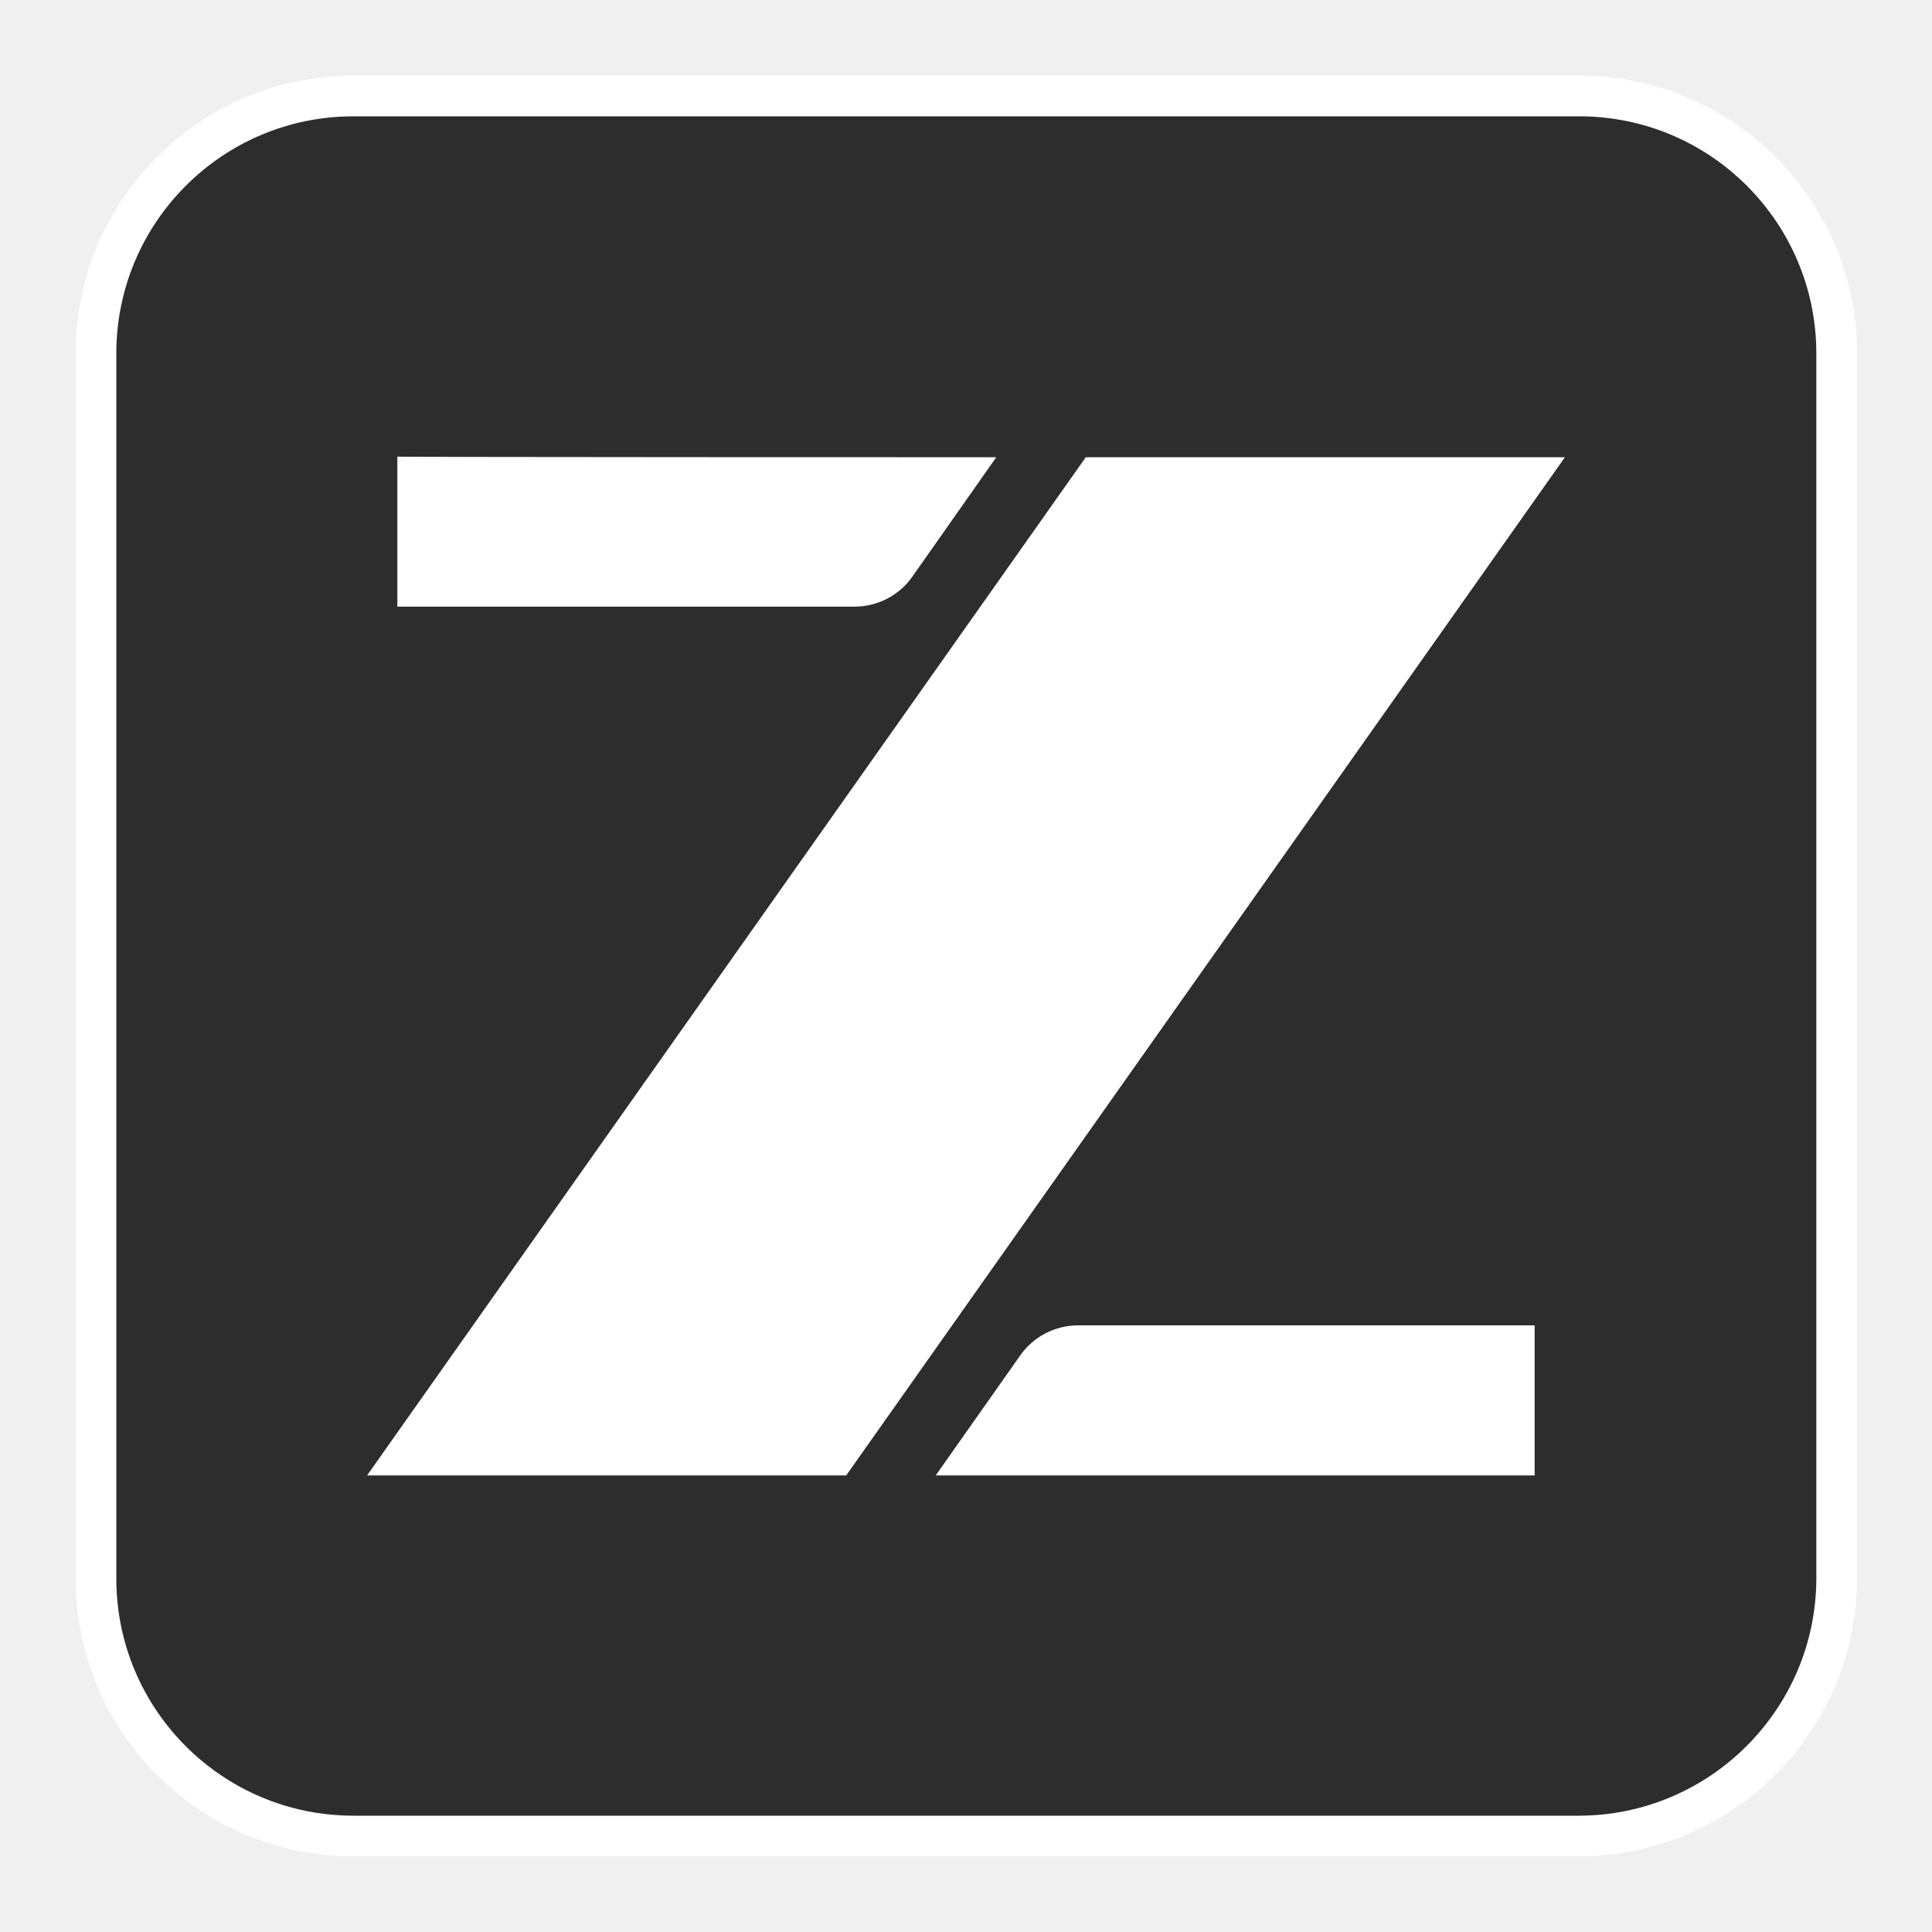
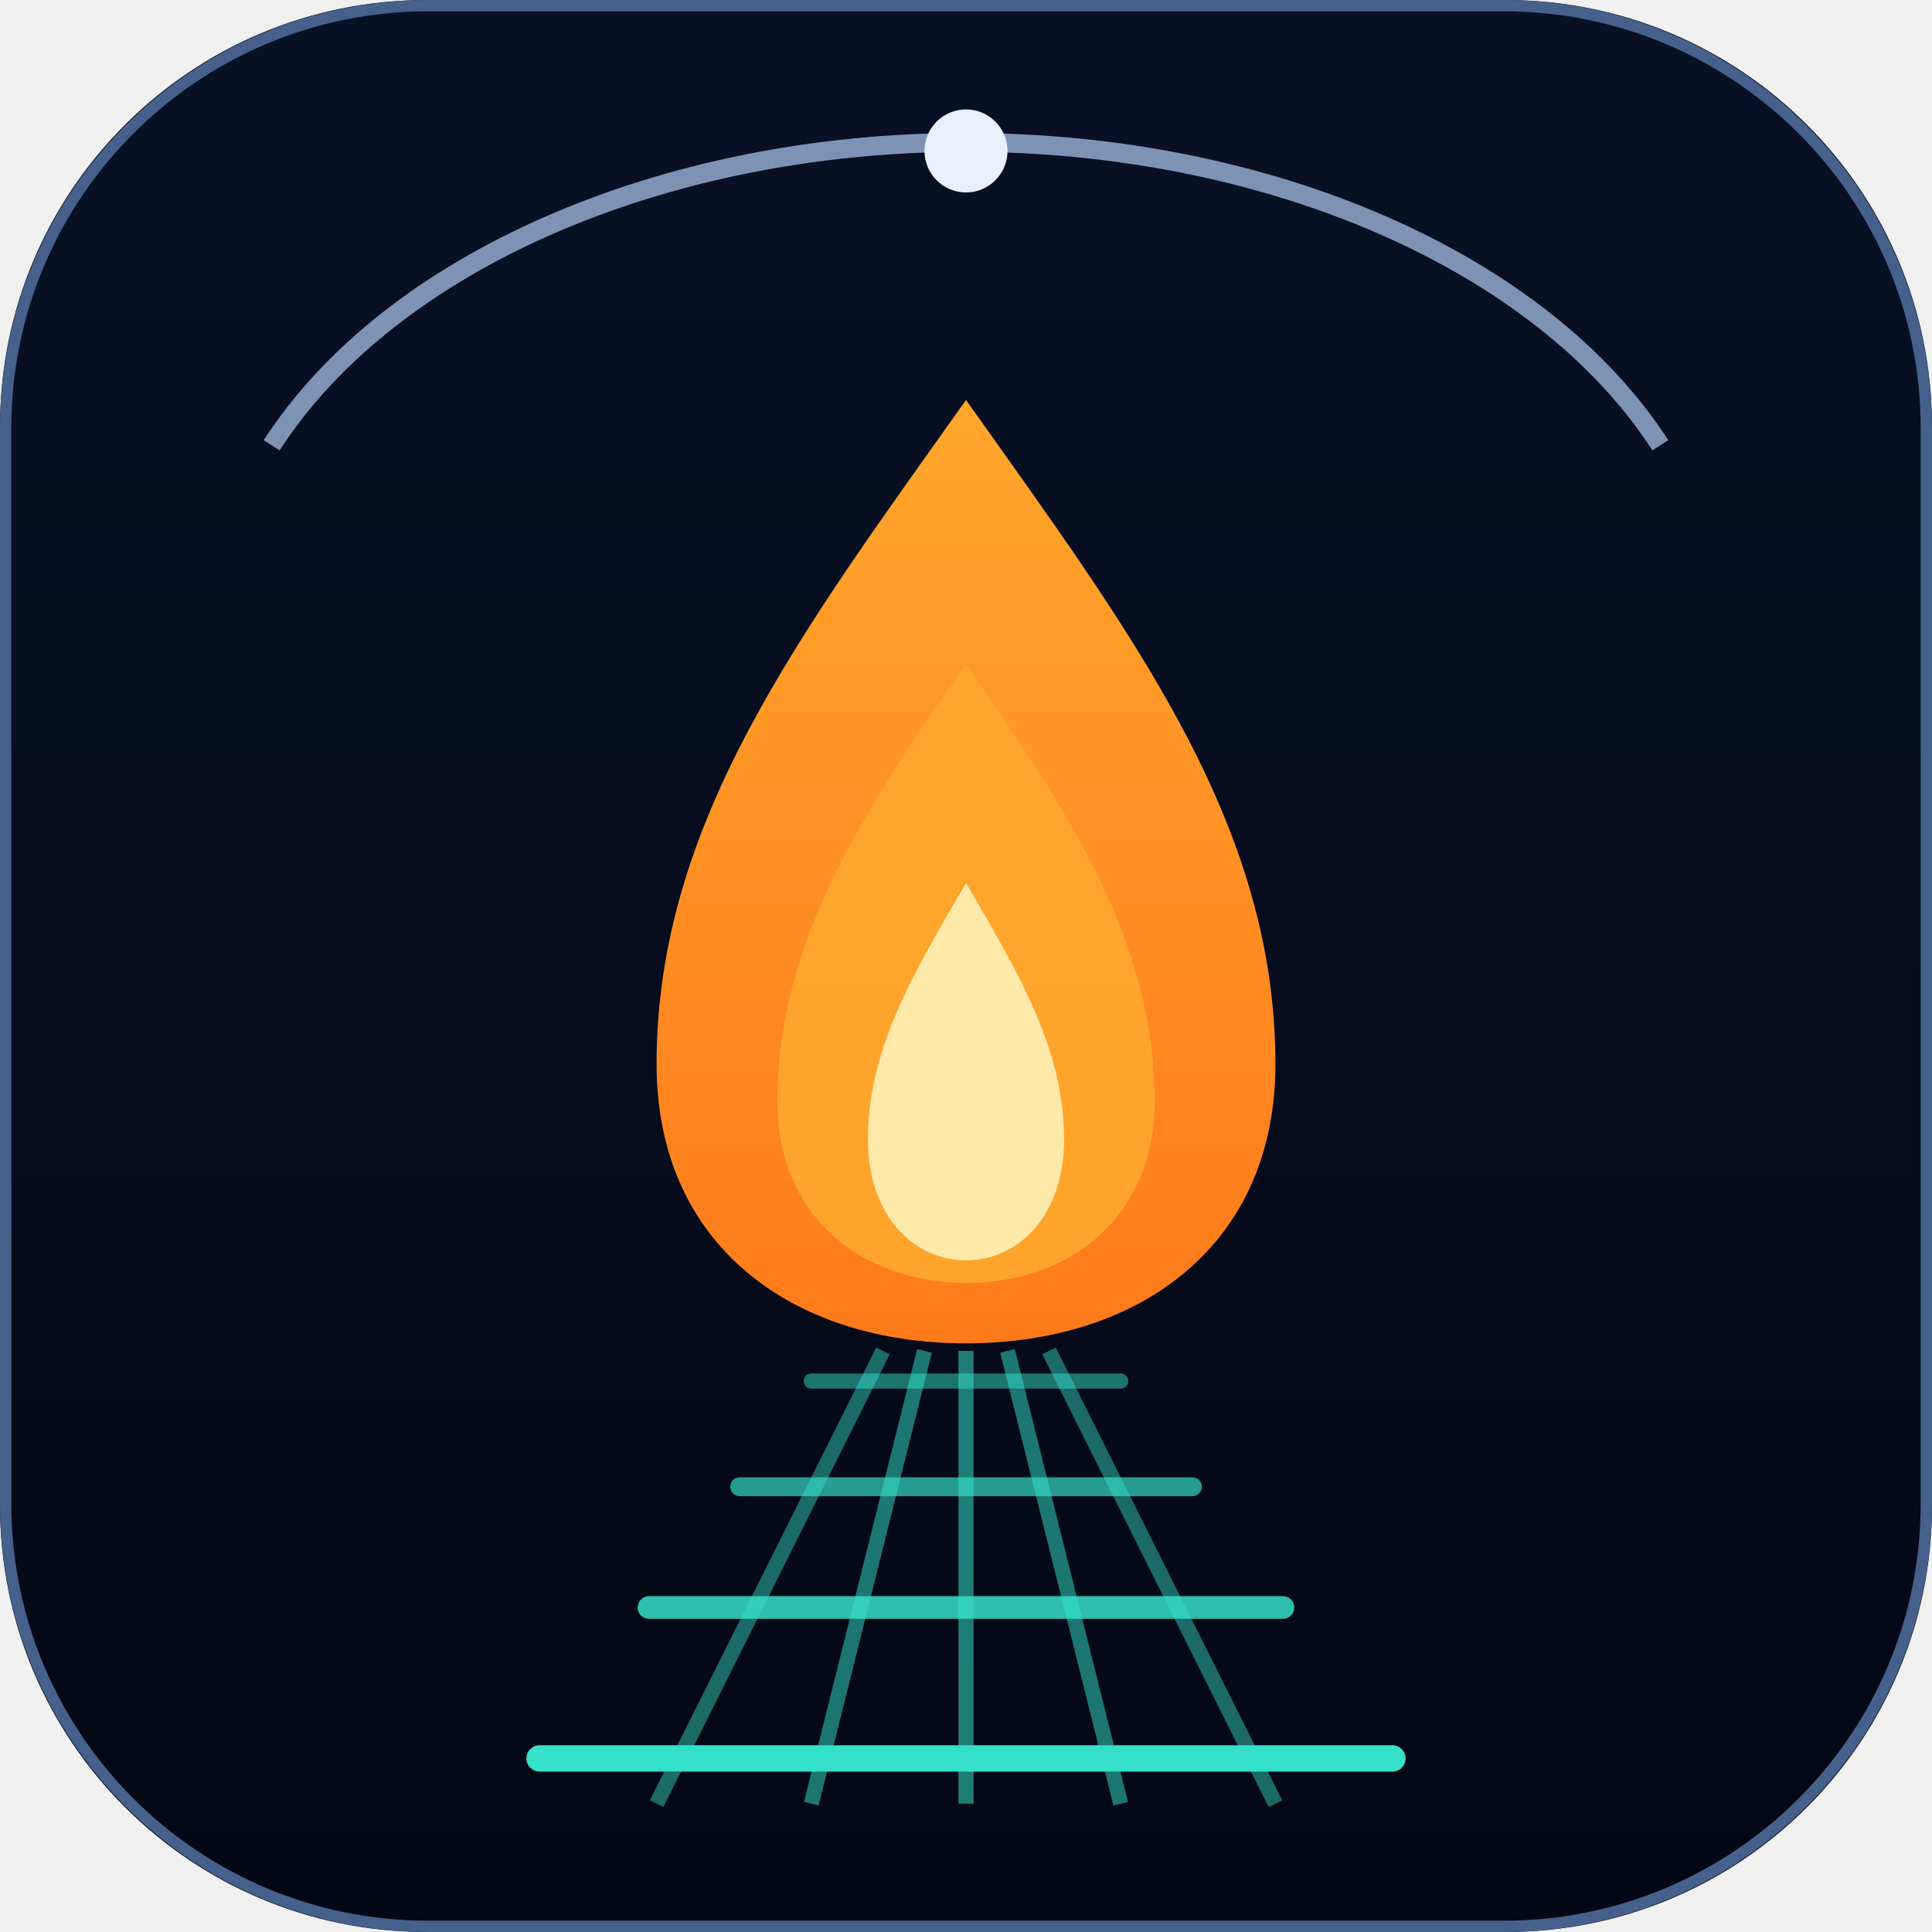
- <svg xmlns="http://www.w3.org/2000/svg" version="1.1" x="0px" y="0px" viewBox="0 0 30 30" style="enable-background:new 0 0 30 30;" xml:space="preserve">
+ <svg xmlns="http://www.w3.org/2000/svg" viewBox="0 0 512 512" width="512" height="512" role="img" aria-label="TerraField Atlas">
  <defs>
-     <style type="text/css">
-     .st194{fill:#2D2D2D;stroke:#FFFFFF;stroke-width:0.632;stroke-miterlimit:10;}
-     .st23{fill:#FFFFFF;}
- 
-     .z-breathe {
-       animation: breathe 2.5s ease-in-out infinite;
-     }
- 
-     @keyframes breathe {
-       0%, 100% { opacity: 0.7; }
-       50% { opacity: 1; }
-     }
-   </style>
+     <linearGradient id="bg" x1="0" y1="0" x2="0" y2="1">
+       <stop offset="0" stop-color="#091126" />
+       <stop offset="1" stop-color="#040814" />
+     </linearGradient>
+     <linearGradient id="flame" x1="0" y1="1" x2="0" y2="0">
+       <stop offset="0" stop-color="#ff7a1a" />
+       <stop offset="1" stop-color="#ffa62b" />
+     </linearGradient>
  </defs>
-   <g>
-     <path class="st194" d="M24.51,28.51H5.49c-2.21,0-4-1.79-4-4V5.49c0-2.21,1.79-4,4-4h19.03c2.21,0,4,1.79,4,4v19.03     C28.51,26.72,26.72,28.51,24.51,28.51z" />
-     <g class="z-breathe">
-       <path class="st23" d="M15.47,7.1l-1.3,1.85c-0.2,0.29-0.54,0.47-0.9,0.47h-7.1V7.09C6.16,7.1,15.47,7.1,15.47,7.1z" />
-       <polygon class="st23" points="24.3,7.1 13.14,22.91 5.7,22.91 16.86,7.1" />
-       <path class="st23" d="M14.53,22.91l1.31-1.86c0.2-0.29,0.54-0.47,0.9-0.47h7.09v2.33H14.53z" />
-     </g>
+   <rect x="0" y="0" width="512" height="512" rx="113" fill="url(#bg)" />
+   <rect x="1.5" y="1.5" width="509" height="509" rx="112" fill="none" stroke="#46608c" stroke-width="3" />
+   <path d="M 72 118 A 200 132 0 0 1 440 118" fill="none" stroke="#9bb4d8" stroke-width="5" opacity="0.8" />
+   <circle cx="256" cy="40" r="11" fill="#e9f0fc" />
+   <g stroke="#35e0c8" stroke-width="4" opacity="0.82">
+     <line x1="234" y1="358" x2="174" y2="478" opacity="0.55" />
+     <line x1="245" y1="358" x2="215" y2="478" opacity="0.62" />
+     <line x1="256" y1="358" x2="256" y2="478" opacity="0.66" />
+     <line x1="267" y1="358" x2="297" y2="478" opacity="0.62" />
+     <line x1="278" y1="358" x2="338" y2="478" opacity="0.55" />
  </g>
+   <g stroke="#35e0c8" stroke-linecap="round">
+     <line x1="215" y1="366" x2="297" y2="366" stroke-width="4" opacity="0.5" />
+     <line x1="196" y1="394" x2="316" y2="394" stroke-width="5" opacity="0.68" />
+     <line x1="172" y1="426" x2="340" y2="426" stroke-width="6" opacity="0.85" />
+     <line x1="143" y1="466" x2="369" y2="466" stroke-width="7" opacity="1" />
+   </g>
+   <path fill="url(#flame)" d="M 256 106            C 300 168, 338 218, 338 282            C 338 330, 302 356, 256 356            C 210 356, 174 330, 174 282            C 174 218, 212 168, 256 106 Z" />
+   <path fill="#ffa62b" opacity="0.95" d="M 256 176            C 284 216, 306 250, 306 292            C 306 322, 284 340, 256 340            C 228 340, 206 322, 206 292            C 206 250, 228 216, 256 176 Z" />
+   <path fill="#ffe9a8" d="M 256 234            C 270 258, 282 278, 282 302            C 282 322, 270 334, 256 334            C 242 334, 230 322, 230 302            C 230 278, 242 258, 256 234 Z" />
</svg>
